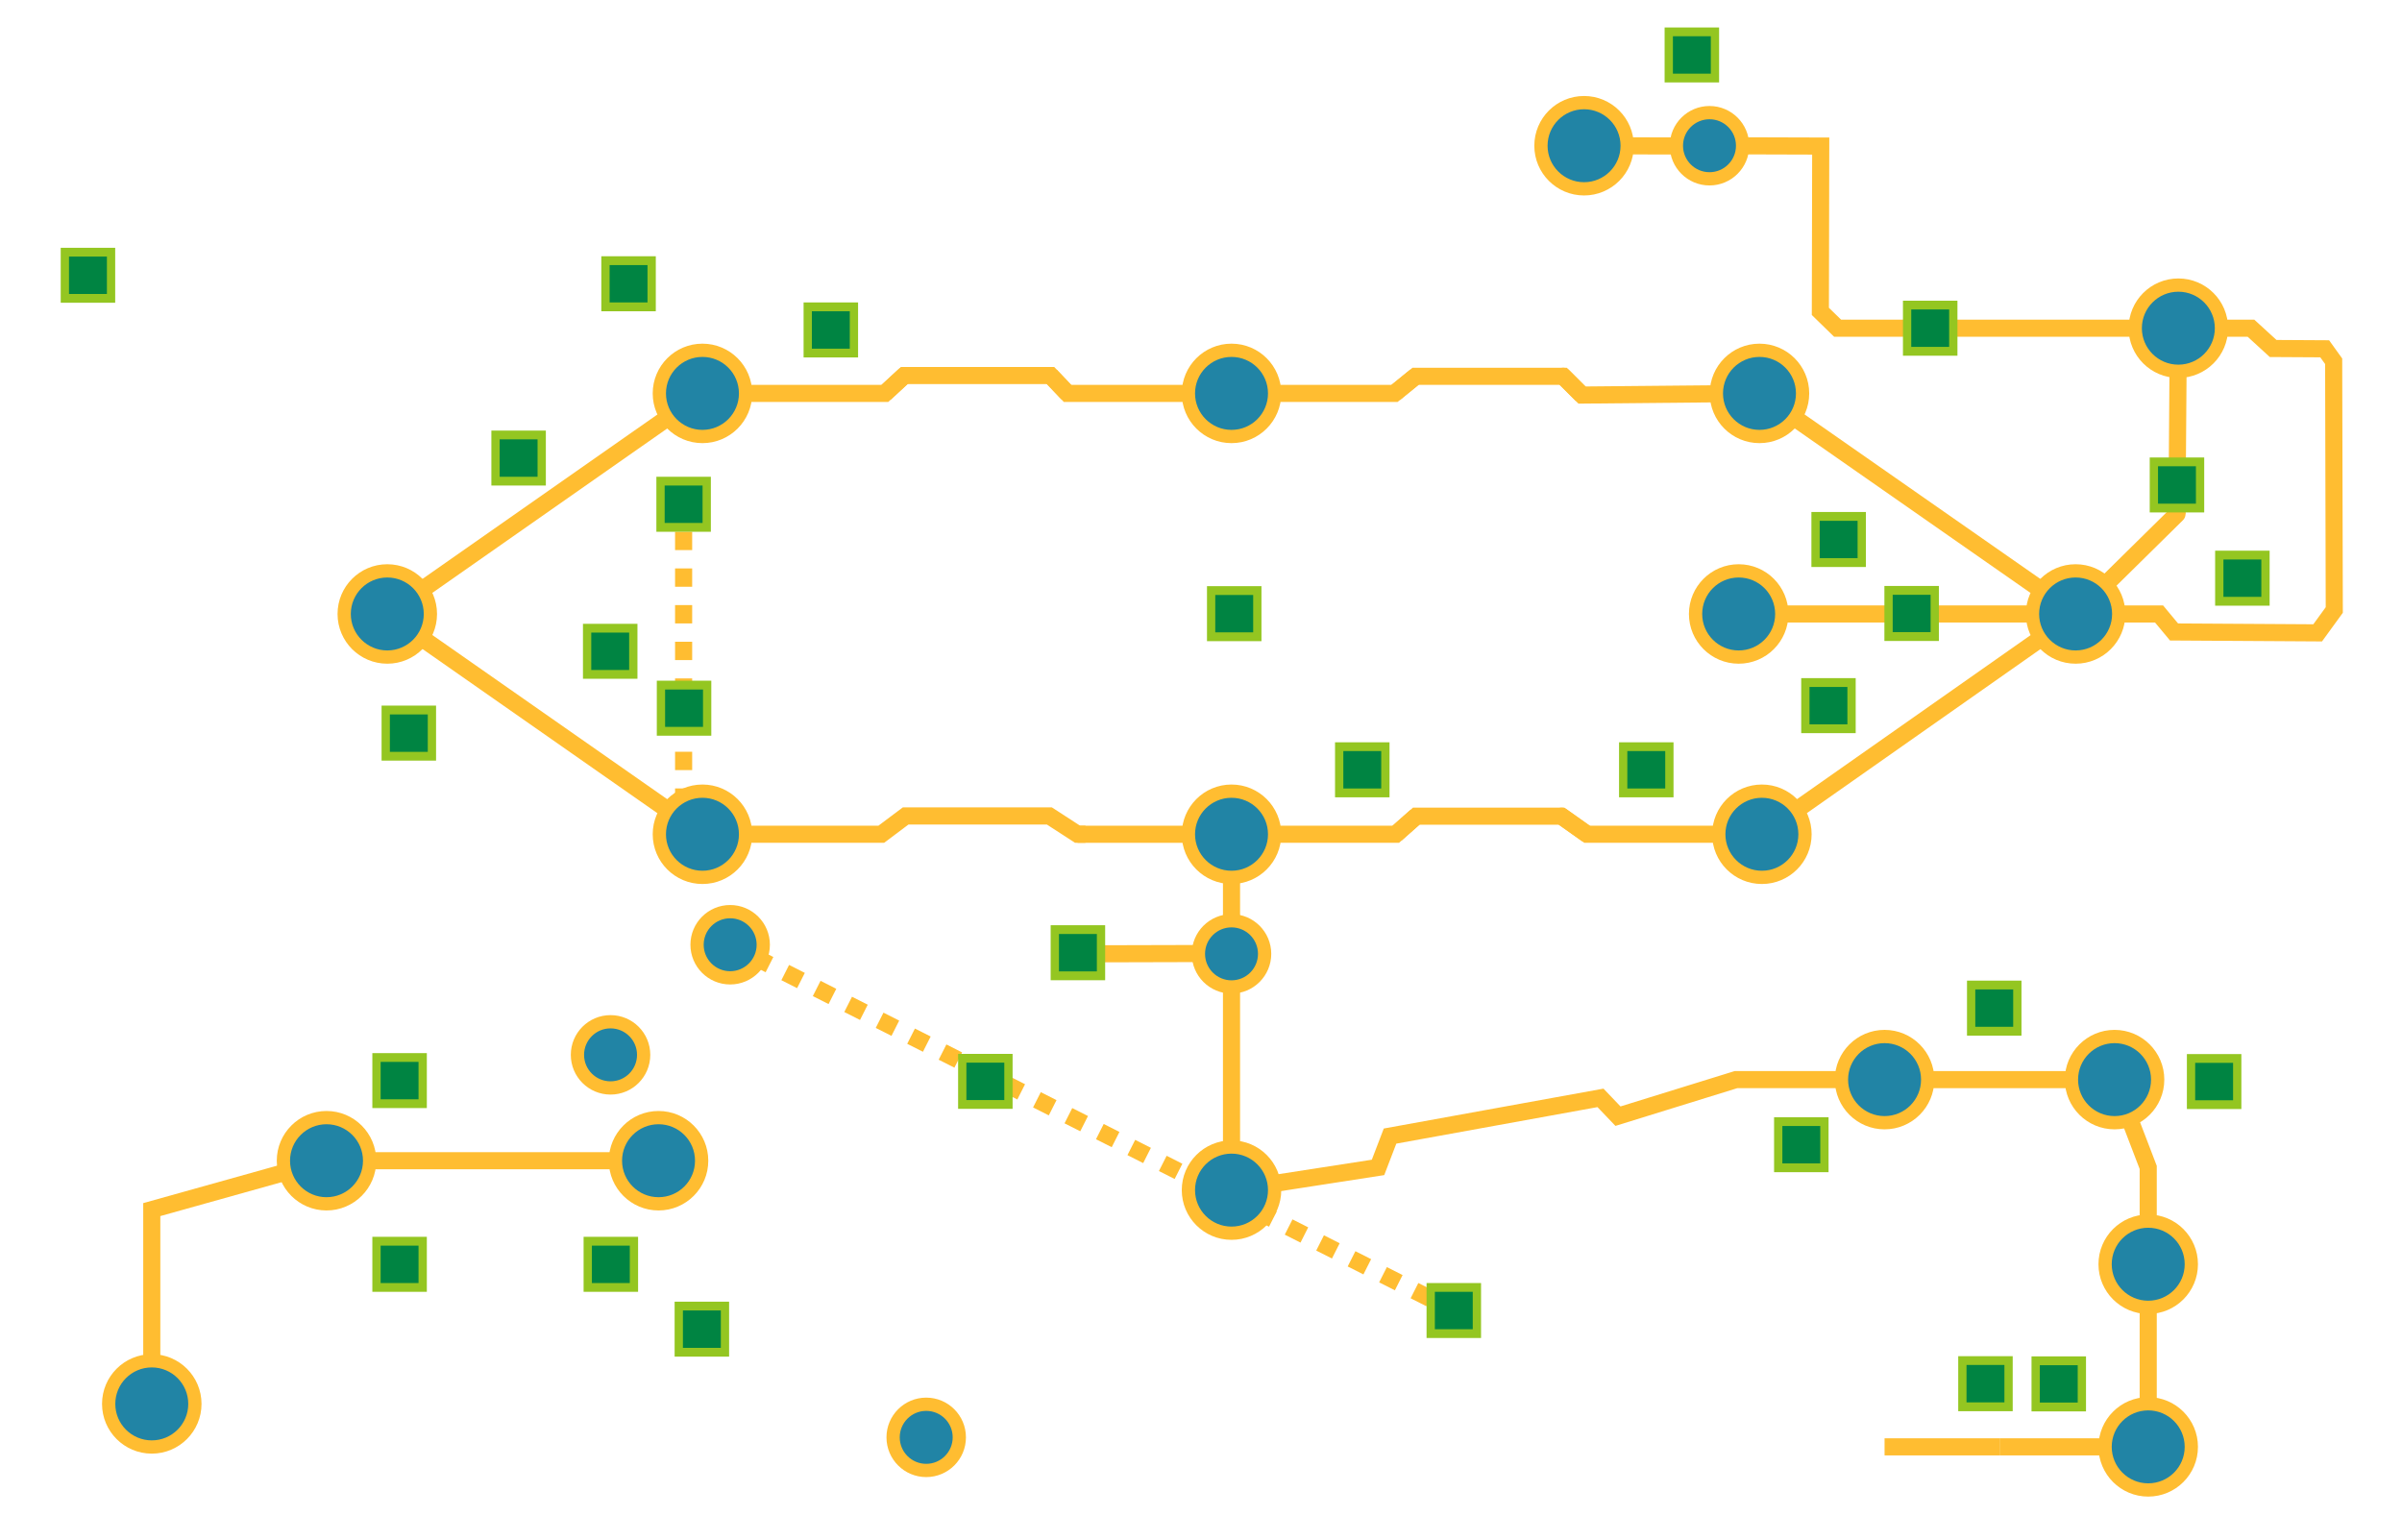
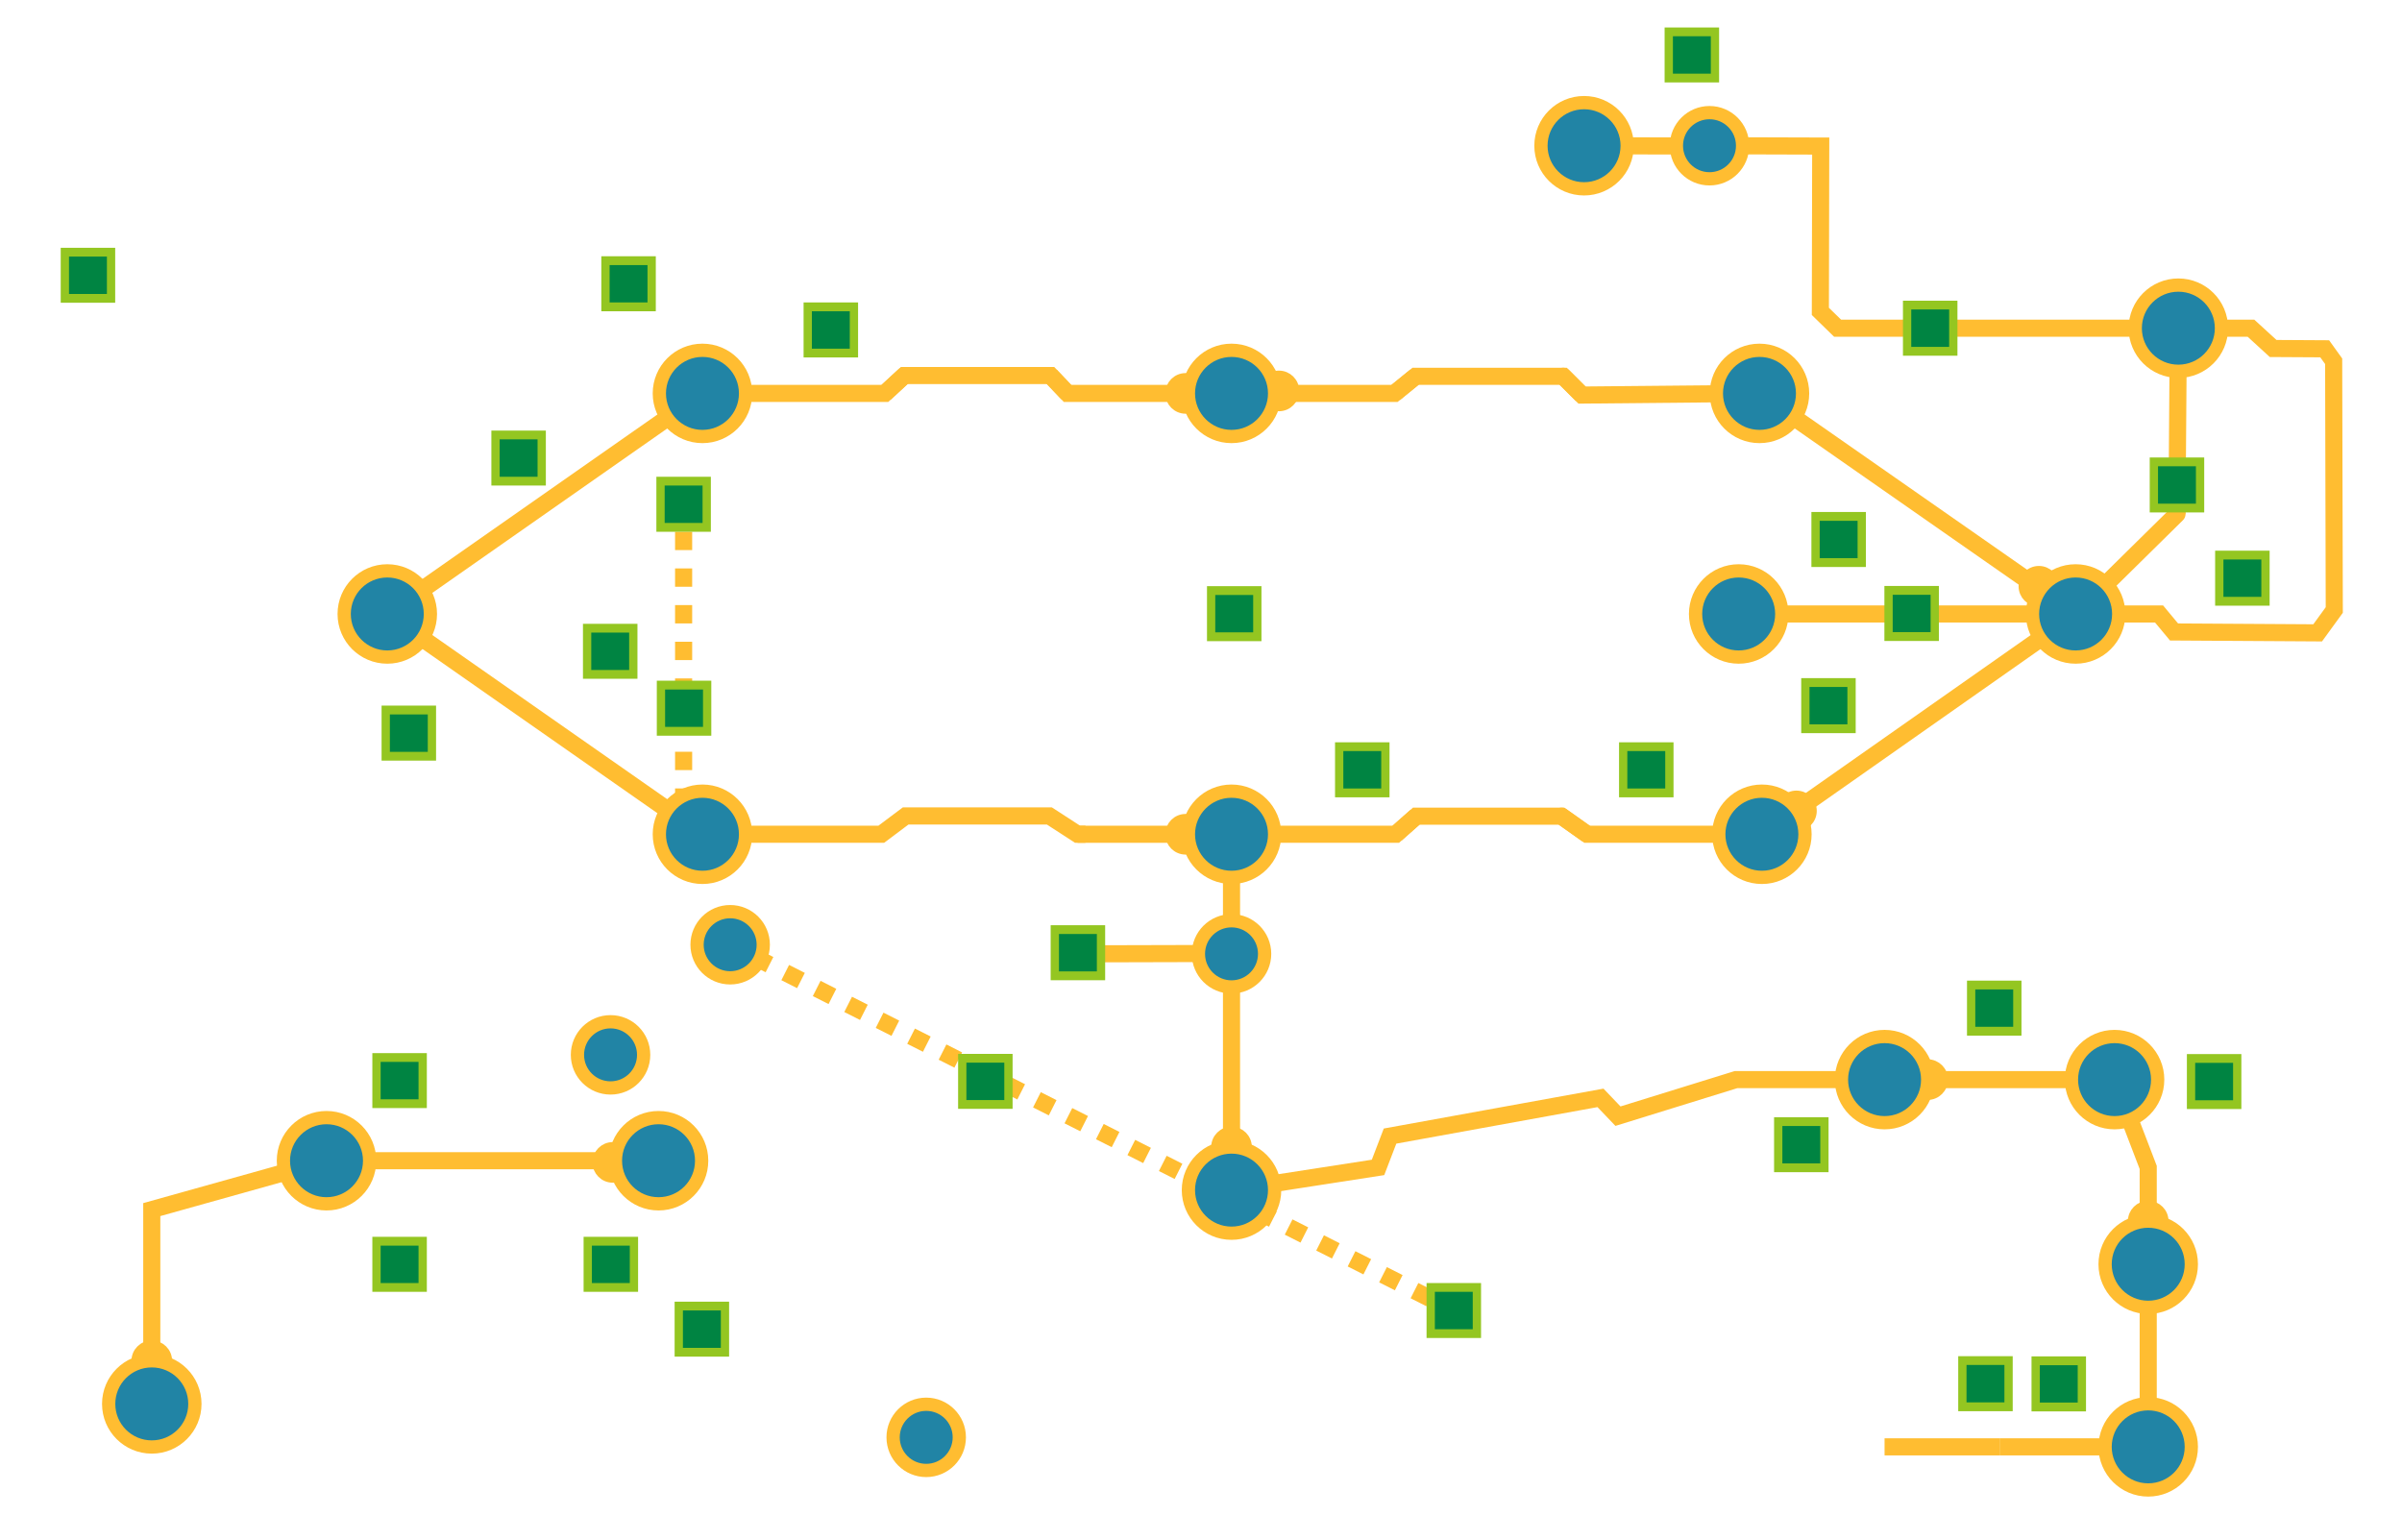
<svg xmlns="http://www.w3.org/2000/svg" width="100%" height="100%" viewBox="0 0 7800 5000" version="1.1" xml:space="preserve" style="fill-rule:evenodd;clip-rule:evenodd;stroke-miterlimit:1.5;">
  <g id="Routes" transform="matrix(1,0,0,1,-100,0)">
    <g id="unova-route-18" transform="matrix(1,0,0,1,173.978,3.12639e-13)">
      <path d="M6419.2,4698.85L6045.77,4698.85" style="fill:none;stroke:rgb(255,189,49);stroke-width:55.56px;" />
    </g>
    <g id="unova-route-17" transform="matrix(1,0,0,1,173.978,3.12639e-13)">
      <path d="M6901.91,4698.85L6419.2,4698.85" style="fill:none;stroke:rgb(255,189,49);stroke-width:55.56px;" />
    </g>
    <g id="unova-route-1" transform="matrix(1,0,0,1,173.978,3.12639e-13)">
      <path d="M6901.91,4698.85L6901.91,4105.74" style="fill:none;stroke:rgb(255,189,49);stroke-width:55.56px;stroke-linecap:round;" />
    </g>
    <g id="unova-route-2" transform="matrix(1,0,0,1,173.978,3.12639e-13)">
      <path d="M6901.91,4105.74L6901.91,3791.39L6792.63,3506.18" style="fill:none;stroke:rgb(255,189,49);stroke-width:55.56px;stroke-linecap:round;" />
    </g>
    <g id="unova-route-3" transform="matrix(1,0,0,1,173.978,3.12639e-13)">
      <path d="M6792.63,3506.18L6045.77,3506.18" style="fill:none;stroke:rgb(255,189,49);stroke-width:55.56px;" />
    </g>
    <g transform="matrix(1,0,0,1,-111.539,-1513.87)">
      <path d="M6951.66,3507.82L5857.53,3507.82" style="fill:none;stroke:rgb(255,189,49);stroke-width:55.56px;" />
    </g>
    <g id="unova-route-21" transform="matrix(1,0,0,1,-111.539,-1513.87)">
      <path d="M7280.8,3183.41L7285.29,2579.7" style="fill:none;stroke:rgb(255,189,49);stroke-width:55.56px;" />
    </g>
    <g id="undella-bay" transform="matrix(1,0,0,1,-111.539,-1513.87)">
      <path d="M6951.66,3507.82L7280.8,3183.41" style="fill:none;stroke:rgb(255,189,49);stroke-width:55.56px;stroke-linecap:round;" />
    </g>
-     <g id="marine-tunnel" transform="matrix(1,0,0,1,-111.539,-1513.87)">
+     <g id="marine-tube" transform="matrix(1,0,0,1,-111.539,-1513.87)">
      <path d="M6951.66,3507.82L7222.65,3507.82L7271.25,3566.28L7737.66,3569.14L7791.63,3494.93L7789.62,2687.14L7760.53,2646.63L7593.1,2645.65L7521.06,2579.7L7285.29,2579.7" style="fill:none;stroke:rgb(255,189,49);stroke-width:55.56px;stroke-linecap:round;" />
    </g>
-     <g id="unova-route-20" transform="matrix(1,0,0,1,-4882.57,263.278)">
+     <g id="unova-route-20_pledge-grove" transform="matrix(1,0,0,1,-4882.57,263.278)">
      <path d="M7121.05,3506.32L6042.85,3506.32" style="fill:none;stroke:rgb(255,189,49);stroke-width:55.56px;" />
    </g>
    <g transform="matrix(1,0,0,1,-3474.28,-219.136)">
      <path d="M8307.74,4450.42L8282.67,4500L8257.13,4487.08L8282.2,4437.5L8307.74,4450.42ZM8231.11,4411.68L8206.05,4461.26L8154.96,4435.44L8180.03,4385.86L8231.11,4411.68ZM8128.94,4360.03L8103.88,4409.61L8052.8,4383.79L8077.86,4334.21L8128.94,4360.03ZM8026.78,4308.38L8001.71,4357.96L7950.63,4332.14L7975.69,4282.56L8026.78,4308.38ZM7924.6,4256.73L7899.54,4306.31L7848.45,4280.49L7873.52,4230.91L7924.6,4256.73ZM7822.44,4205.09L7797.37,4254.67L7746.29,4228.84L7771.35,4179.26L7822.44,4205.09ZM7720.27,4153.44L7695.2,4203.02L7644.12,4177.19L7669.19,4127.61L7720.27,4153.44ZM7618.1,4101.79L7593.04,4151.37L7541.95,4125.55L7567.02,4075.97L7618.1,4101.79ZM7515.93,4050.14L7490.87,4099.72L7439.78,4073.9L7464.84,4024.32L7515.93,4050.14ZM7413.76,3998.49L7388.7,4048.07L7337.62,4022.25L7362.68,3972.67L7413.76,3998.49ZM7311.6,3946.85L7286.53,3996.43L7235.45,3970.6L7260.51,3921.02L7311.6,3946.85ZM7209.42,3895.2L7184.36,3944.78L7133.28,3918.95L7158.34,3869.37L7209.42,3895.2ZM7107.26,3843.55L7082.19,3893.13L7031.11,3867.31L7056.17,3817.72L7107.26,3843.55ZM7005.09,3791.9L6980.02,3841.48L6928.94,3815.66L6954.01,3766.08L7005.09,3791.9ZM6902.92,3740.25L6877.86,3789.84L6826.78,3764.01L6851.84,3714.43L6902.92,3740.25ZM6800.75,3688.61L6775.69,3738.18L6724.6,3712.36L6749.67,3662.78L6800.75,3688.61ZM6698.58,3636.96L6673.52,3686.54L6622.44,3660.71L6647.5,3611.13L6698.58,3636.96ZM6596.41,3585.31L6571.35,3634.89L6520.27,3609.06L6545.33,3559.48L6596.41,3585.31ZM6494.25,3533.66L6469.18,3583.24L6418.1,3557.42L6443.16,3507.84L6494.25,3533.66ZM6392.08,3482.01L6367.01,3531.59L6315.93,3505.77L6340.99,3456.19L6392.08,3482.01ZM6289.91,3430.36L6264.85,3479.94L6213.76,3454.12L6238.82,3404.54L6289.91,3430.36ZM6187.74,3378.71L6162.68,3428.3L6111.59,3402.47L6136.65,3352.89L6187.74,3378.71ZM6085.57,3327.07L6060.51,3376.65L6009.42,3350.82L6034.49,3301.24L6085.57,3327.07ZM5983.4,3275.42L5958.34,3325L5932.8,3312.09L5957.86,3262.51L5983.4,3275.42Z" style="fill:rgb(255,189,49);" />
    </g>
    <g transform="matrix(1,0,0,1,-3670.43,-1652.63)">
      <path d="M6018.12,4362L5962.56,4362L5962.56,4332.23L6018.12,4332.23L6018.12,4362ZM6018.12,4272.69L5962.56,4272.69L5962.56,4213.15L6018.12,4213.15L6018.12,4272.69ZM6018.12,4153.61L5962.56,4153.61L5962.56,4094.07L6018.12,4094.07L6018.12,4153.61ZM6018.12,4034.52L5962.56,4034.52L5962.56,3974.98L6018.12,3974.98L6018.12,4034.52ZM6018.12,3915.44L5962.56,3915.44L5962.56,3855.9L6018.12,3855.9L6018.12,3915.44ZM6018.12,3796.36L5962.56,3796.36L5962.56,3736.81L6018.12,3736.81L6018.12,3796.36ZM6018.12,3677.27L5962.56,3677.27L5962.56,3617.73L6018.12,3617.73L6018.12,3677.27ZM6018.12,3558.19L5962.56,3558.19L5962.56,3498.65L6018.12,3498.65L6018.12,3558.19ZM6018.12,3439.1L5962.56,3439.1L5962.56,3379.56L6018.12,3379.56L6018.12,3439.1ZM6018.12,3320.02L5962.56,3320.02L5962.56,3290.25L6018.12,3290.25L6018.12,3320.02Z" style="fill:rgb(255,189,49);" />
    </g>
    <g id="unova-route-19" transform="matrix(1,0,0,1,-5453.21,1054.13)">
      <path d="M6613.49,2715.47L6046.07,2874.22L6046.07,3505.22" style="fill:none;stroke:rgb(255,189,49);stroke-width:55.56px;stroke-linecap:round;" />
    </g>
    <g id="skyarrow-bridge" transform="matrix(1,0,0,1,173.978,3.12639e-13)">
      <path d="M3925.11,3865.03L4400.88,3791.32L4439.91,3689.57L5123.26,3565.5L5180.04,3624.9L5563.3,3506.18L6045.77,3506.18" style="fill:none;stroke:rgb(255,189,49);stroke-width:55.56px;stroke-linecap:round;" />
    </g>
    <g id="unova-route-4" transform="matrix(1,0,0,1,173.978,3.12639e-13)">
      <path d="M3925.11,3865.03L3925.11,2709.38" style="fill:none;stroke:rgb(255,189,49);stroke-width:55.56px;" />
    </g>
    <g id="desert-resort" transform="matrix(1,0,0,1,173.978,3.12639e-13)">
      <path d="M3425.29,3097.76L3925.11,3096.44" style="fill:none;stroke:rgb(255,189,49);stroke-width:55.56px;" />
    </g>
    <g id="unova-route-5" transform="matrix(1,0,0,1,173.978,3.12639e-13)">
      <path d="M3925.11,2709.38L3425.29,2709.38" style="fill:none;stroke:rgb(255,189,49);stroke-width:55.56px;" />
    </g>
    <g id="driftveil-drawbridge" transform="matrix(1,0,0,1,173.978,3.12639e-13)">
      <path d="M3450.8,2709.38L3425.29,2709.38L3333.61,2649.92L2866.96,2649.92L2787.72,2709.38L2207.1,2709.38" style="fill:none;stroke:rgb(255,189,49);stroke-width:55.56px;" />
    </g>
    <g id="unova-route-6" transform="matrix(1,0,0,1,173.978,3.12639e-13)">
      <path d="M2207.1,2709.38L1183.67,1993.94" style="fill:none;stroke:rgb(255,189,49);stroke-width:55.56px;stroke-linecap:round;" />
    </g>
    <g id="unova-route-7" transform="matrix(1,0,0,1,173.978,3.12639e-13)">
      <path d="M1183.67,1993.94L2207.1,1277.62" style="fill:none;stroke:rgb(255,189,49);stroke-width:55.56px;stroke-linecap:round;" />
    </g>
    <g id="unova-route-8" transform="matrix(1,0,0,1,173.978,3.12639e-13)">
      <path d="M2207.1,1277.62L2799.59,1277.62L2862.41,1219.6" style="fill:none;stroke:rgb(255,189,49);stroke-width:55.56px;stroke-linecap:round;" />
    </g>
    <g id="tubeline-bridge" transform="matrix(1,0,0,1,173.978,3.12639e-13)">
      <path d="M2799.59,1277.62L2862.41,1219.6L3337.44,1219.6L3392.53,1277.62" style="fill:none;stroke:rgb(255,189,49);stroke-width:55.56px;" />
    </g>
-     <g id="unova-route-9" transform="matrix(1,0,0,1,173.978,3.12639e-13)">
+     <g id="unova-route-9_unova-shopping-mall" transform="matrix(1,0,0,1,173.978,3.12639e-13)">
      <path d="M3337.44,1219.6L3392.53,1277.62L3925.11,1277.62" style="fill:none;stroke:rgb(255,189,49);stroke-width:55.56px;" />
    </g>
    <g id="unova-route-11" transform="matrix(1,0,0,1,173.978,3.12639e-13)">
      <path d="M3925.11,1277.62L4454.52,1277.62L4522.79,1222.02" style="fill:none;stroke:rgb(255,189,49);stroke-width:55.56px;" />
    </g>
    <g id="village-bridge" transform="matrix(1,0,0,1,173.978,3.12639e-13)">
      <path d="M4454.52,1277.62L4522.79,1222.02L5002.14,1222.02L5063.11,1283" style="fill:none;stroke:rgb(255,189,49);stroke-width:55.56px;" />
    </g>
    <g id="unova-route-12" transform="matrix(1,0,0,1,173.978,3.12639e-13)">
      <path d="M5002.14,1222.02L5063.11,1283L5639.57,1277.62" style="fill:none;stroke:rgb(255,189,49);stroke-width:55.56px;stroke-linecap:round;" />
    </g>
    <g id="unova-route-13" transform="matrix(1,0,0,1,173.978,3.12639e-13)">
      <path d="M5639.57,1277.62L6666.14,1993.94" style="fill:none;stroke:rgb(255,189,49);stroke-width:55.56px;stroke-linecap:round;" />
    </g>
    <g id="unova-route-14" transform="matrix(1,0,0,1,173.978,3.12639e-13)">
      <path d="M6666.14,1993.94L5647.39,2709.38" style="fill:none;stroke:rgb(255,189,49);stroke-width:55.56px;stroke-linecap:round;" />
    </g>
    <g id="unova-route-22" transform="matrix(1,0,0,1,507.608,-928.119)">
      <path d="M6666.14,1993.94L5867.33,1993.94" style="fill:none;stroke:rgb(255,189,49);stroke-width:55.56px;stroke-linecap:round;" />
    </g>
    <g id="unova-route-23" transform="matrix(1,0,0,1,-291.205,-928.119)">
      <path d="M6666.14,1993.94L6358.41,1993.94L6302.47,1939.43L6303.63,1402.48L5942.43,1401.37" style="fill:none;stroke:rgb(255,189,49);stroke-width:55.56px;stroke-linecap:round;" />
    </g>
    <g transform="matrix(1,0,0,1,-653.059,-928.119)">
      <path d="M6303.63,1402.48L5896.95,1401.37" style="fill:none;stroke:rgb(255,189,49);stroke-width:55.56px;stroke-linecap:round;" />
    </g>
    <g id="unova-route-15" transform="matrix(1,0,0,1,173.978,3.12639e-13)">
      <path d="M5639.57,2709.38L5079.64,2709.38L4996.91,2650.71" style="fill:none;stroke:rgb(255,189,49);stroke-width:55.56px;stroke-linecap:round;" />
    </g>
    <g id="unova-route-16" transform="matrix(1,0,0,1,173.978,3.12639e-13)">
      <path d="M4524.87,2650.71L4458.62,2709.38L3925.11,2709.38" style="fill:none;stroke:rgb(255,189,49);stroke-width:55.56px;" />
    </g>
    <g id="marvelous-bridge" transform="matrix(1,0,0,1,173.978,3.12639e-13)">
      <path d="M5079.64,2709.38L4996.91,2650.71L4524.87,2650.71L4458.62,2709.38" style="fill:none;stroke:rgb(255,189,49);stroke-width:55.56px;" />
+     </g>
+   </g>
+   <g id="Gates">
+     <g id="accumula-gate" transform="matrix(0.420225,0,0,0.420225,4209.5,2143.85)">
+       <circle cx="6583.1" cy="4335.52" r="118.984" style="fill:rgb(255,189,49);stroke:rgb(255,189,49);stroke-width:76.02px;" />
+     </g>
+     <g id="undella-gate" transform="matrix(0.420225,0,0,0.420225,3854.55,82.0551)">
+       <circle cx="6583.1" cy="4335.52" r="118.984" style="fill:rgb(255,189,49);stroke:rgb(255,189,49);stroke-width:76.02px;" />
+     </g>
+     <g id="nacrene-gate" transform="matrix(0.420225,0,0,0.420225,3493.37,1684.29)">
+       <circle cx="6583.1" cy="4335.52" r="118.984" style="fill:rgb(255,189,49);stroke:rgb(255,189,49);stroke-width:76.02px;" />
+     </g>
+     <g id="route-gate" transform="matrix(0.420225,0,0,0.420225,1386.68,-552.289)">
+       <circle cx="6583.1" cy="4335.52" r="118.984" style="fill:rgb(255,189,49);stroke:rgb(255,189,49);stroke-width:76.02px;" />
+     </g>
+     <g id="castelia-gate" transform="matrix(0.420225,0,0,0.420225,1232.71,1903.14)">
+       <circle cx="6583.1" cy="4335.52" r="118.984" style="fill:rgb(255,189,49);stroke:rgb(255,189,49);stroke-width:76.02px;" />
+     </g>
+     <g id="virbank-gate" transform="matrix(0.420225,0,0,0.420225,-776.504,1953.14)">
+       <circle cx="6583.1" cy="4335.52" r="118.984" style="fill:rgb(255,189,49);stroke:rgb(255,189,49);stroke-width:76.02px;" />
+     </g>
+     <g id="aspertia-gate" transform="matrix(0.420225,0,0,0.420225,-2273.52,2597.45)">
+       <circle cx="6583.1" cy="4335.52" r="118.984" style="fill:rgb(255,189,49);stroke:rgb(255,189,49);stroke-width:76.02px;" />
+     </g>
+     <g id="nimbasa-gate" transform="matrix(0.420225,0,0,0.420225,1083.62,887.487)">
+       <circle cx="6583.1" cy="4335.52" r="118.984" style="fill:rgb(255,189,49);stroke:rgb(255,189,49);stroke-width:76.02px;" />
+     </g>
+     <g id="black-gate_white-gate" transform="matrix(0.420225,0,0,0.420225,3067.18,811.643)">
+       <circle cx="6583.1" cy="4335.52" r="118.984" style="fill:rgb(255,189,49);stroke:rgb(255,189,49);stroke-width:76.02px;" />
+     </g>
+     <g id="opelucid-gate" transform="matrix(0.420225,0,0,0.420225,1083.62,-544.273)">
+       <circle cx="6583.1" cy="4335.52" r="118.984" style="fill:rgb(255,189,49);stroke:rgb(255,189,49);stroke-width:76.02px;" />
    </g>
  </g>
  <g id="Cities" transform="matrix(1,0,0,1,-100,0)">
    <g id="nuvema-town" transform="matrix(1.58265,0,0,1.58265,5843.08,1658.75)">
      <circle cx="778.947" cy="1920.9" r="88.459" style="fill:rgb(33,132,165);stroke:rgb(255,189,49);stroke-width:27.2px;stroke-linecap:square;stroke-linejoin:round;" />
    </g>
    <g id="accumula-town" transform="matrix(1.58265,0,0,1.58265,5843.08,1065.64)">
      <circle cx="778.947" cy="1920.9" r="88.459" style="fill:rgb(33,132,165);stroke:rgb(255,189,49);stroke-width:27.2px;stroke-linecap:square;stroke-linejoin:round;" />
    </g>
    <g id="striaton-city" transform="matrix(1.58265,0,0,1.58265,5733.8,466.071)">
      <circle cx="778.947" cy="1920.9" r="88.459" style="fill:rgb(33,132,165);stroke:rgb(255,189,49);stroke-width:27.2px;stroke-linecap:square;stroke-linejoin:round;" />
    </g>
    <g id="nacrene-city" transform="matrix(1.58265,0,0,1.58265,4986.95,466.071)">
      <circle cx="778.947" cy="1920.9" r="88.459" style="fill:rgb(33,132,165);stroke:rgb(255,189,49);stroke-width:27.2px;stroke-linecap:square;stroke-linejoin:round;" />
    </g>
-     <g id="castelia-city_royal-unova" transform="matrix(1.58265,0,0,1.58265,2866.29,824.926)">
+     <g id="castelia-city_royal-unova_medal-secretariat" transform="matrix(1.58265,0,0,1.58265,2866.29,824.926)">
      <circle cx="778.947" cy="1920.9" r="88.459" style="fill:rgb(33,132,165);stroke:rgb(255,189,49);stroke-width:27.2px;stroke-linecap:square;stroke-linejoin:round;" />
    </g>
    <g id="unity-tower" transform="matrix(1.21525,0,0,1.21525,2161.06,2333.63)">
      <circle cx="778.947" cy="1920.9" r="88.459" style="fill:rgb(33,132,165);stroke:rgb(255,189,49);stroke-width:35.43px;stroke-linecap:square;stroke-linejoin:round;" />
    </g>
    <g id="nimbasa-city_gear-station_battle-subway_musical-theater" transform="matrix(1.58265,0,0,1.58265,2866.29,-330.728)">
      <circle cx="778.947" cy="1920.9" r="88.459" style="fill:rgb(33,132,165);stroke:rgb(255,189,49);stroke-width:27.2px;stroke-linecap:square;stroke-linejoin:round;" />
    </g>
    <g id="driftveil-city" transform="matrix(1.58265,0,0,1.58265,1148.28,-330.728)">
      <circle cx="778.947" cy="1920.9" r="88.459" style="fill:rgb(33,132,165);stroke:rgb(255,189,49);stroke-width:27.2px;stroke-linecap:square;stroke-linejoin:round;" />
    </g>
    <g id="aspertia-city" transform="matrix(1.58265,0,0,1.58265,-639.938,1519.24)">
      <circle cx="778.947" cy="1920.9" r="88.459" style="fill:rgb(33,132,165);stroke:rgb(255,189,49);stroke-width:27.2px;stroke-linecap:square;stroke-linejoin:round;" />
    </g>
    <g id="floccesy-town" transform="matrix(1.58265,0,0,1.58265,-72.5242,729.487)">
      <circle cx="778.947" cy="1920.9" r="88.459" style="fill:rgb(33,132,165);stroke:rgb(255,189,49);stroke-width:27.2px;stroke-linecap:square;stroke-linejoin:round;" />
    </g>
    <g id="virbank-city" transform="matrix(1.58265,0,0,1.58265,1005.68,729.487)">
      <circle cx="778.947" cy="1920.9" r="88.459" style="fill:rgb(33,132,165);stroke:rgb(255,189,49);stroke-width:27.2px;stroke-linecap:square;stroke-linejoin:round;" />
    </g>
    <g id="mistralton-city" transform="matrix(1.58265,0,0,1.58265,124.844,-1046.16)">
      <circle cx="778.947" cy="1920.9" r="88.459" style="fill:rgb(33,132,165);stroke:rgb(255,189,49);stroke-width:27.2px;stroke-linecap:square;stroke-linejoin:round;" />
    </g>
    <g id="icirrus-city" transform="matrix(1.58265,0,0,1.58265,1148.28,-1762.49)">
      <circle cx="778.947" cy="1920.9" r="88.459" style="fill:rgb(33,132,165);stroke:rgb(255,189,49);stroke-width:27.2px;stroke-linecap:square;stroke-linejoin:round;" />
    </g>
    <g id="opelucid-city" transform="matrix(1.58265,0,0,1.58265,2866.29,-1762.49)">
      <circle cx="778.947" cy="1920.9" r="88.459" style="fill:rgb(33,132,165);stroke:rgb(255,189,49);stroke-width:27.2px;stroke-linecap:square;stroke-linejoin:round;" />
    </g>
    <g id="lacunosa-town" transform="matrix(1.58265,0,0,1.58265,4580.75,-1762.49)">
      <circle cx="778.947" cy="1920.9" r="88.459" style="fill:rgb(33,132,165);stroke:rgb(255,189,49);stroke-width:27.2px;stroke-linecap:square;stroke-linejoin:round;" />
    </g>
    <g id="undella-town" transform="matrix(1.58265,0,0,1.58265,5607.32,-1046.16)">
      <circle cx="778.947" cy="1920.9" r="88.459" style="fill:rgb(33,132,165);stroke:rgb(255,189,49);stroke-width:27.2px;stroke-linecap:square;stroke-linejoin:round;" />
    </g>
-     <g id="lentimas-city" transform="matrix(1.58265,0,0,1.58265,4513.19,-1046.16)">
+     <g id="lentimas-town" transform="matrix(1.58265,0,0,1.58265,4513.19,-1046.16)">
      <circle cx="778.947" cy="1920.9" r="88.459" style="fill:rgb(33,132,165);stroke:rgb(255,189,49);stroke-width:27.2px;stroke-linecap:square;stroke-linejoin:round;" />
    </g>
    <g id="humilau-city" transform="matrix(1.58265,0,0,1.58265,5940.95,-1974.28)">
      <circle cx="778.947" cy="1920.9" r="88.459" style="fill:rgb(33,132,165);stroke:rgb(255,189,49);stroke-width:27.2px;stroke-linecap:square;stroke-linejoin:round;" />
    </g>
    <g id="black-city_white-forest_black-tower_white-treehollow" transform="matrix(1.58265,0,0,1.58265,4588.57,-330.728)">
      <circle cx="778.947" cy="1920.9" r="88.459" style="fill:rgb(33,132,165);stroke:rgb(255,189,49);stroke-width:27.2px;stroke-linecap:square;stroke-linejoin:round;" />
    </g>
    <g id="unova-victory-road-2" transform="matrix(1.21525,0,0,1.21525,4704.61,-1861.11)">
      <circle cx="778.947" cy="1920.9" r="88.459" style="fill:rgb(33,132,165);stroke:rgb(255,189,49);stroke-width:35.43px;stroke-linecap:square;stroke-linejoin:round;" />
    </g>
    <g id="join-avenue" transform="matrix(1.21525,0,0,1.21525,3152.48,763.39)">
      <circle cx="778.947" cy="1920.9" r="88.459" style="fill:rgb(33,132,165);stroke:rgb(255,189,49);stroke-width:35.43px;stroke-linecap:square;stroke-linejoin:round;" />
    </g>
    <g id="pwt" transform="matrix(1.21525,0,0,1.21525,1524.43,733.794)">
      <circle cx="778.947" cy="1920.9" r="88.459" style="fill:rgb(33,132,165);stroke:rgb(255,189,49);stroke-width:35.43px;stroke-linecap:square;stroke-linejoin:round;" />
    </g>
    <g id="pokestar-studios" transform="matrix(1.21525,0,0,1.21525,1136,1091.4)">
      <circle cx="778.947" cy="1920.9" r="88.459" style="fill:rgb(33,132,165);stroke:rgb(255,189,49);stroke-width:35.43px;stroke-linecap:square;stroke-linejoin:round;" />
    </g>
    <g id="unova-pokemon-league" transform="matrix(1.58265,0,0,1.58265,4011.09,-2566.85)">
      <circle cx="778.947" cy="1920.9" r="88.459" style="fill:rgb(33,132,165);stroke:rgb(255,189,49);stroke-width:27.2px;stroke-linecap:square;stroke-linejoin:round;" />
    </g>
  </g>
  <g id="POI" transform="matrix(1,0,0,1,-100,0)">
    <g id="giant-chasm" transform="matrix(1.19972,0,0,1.27421,-1152.79,-302.256)">
      <rect x="6206.21" y="1014.81" width="125.029" height="117.72" style="fill:rgb(0,132,66);stroke:rgb(148,198,33);stroke-width:22.45px;stroke-linecap:round;" />
    </g>
    <g id="seaside-cave" transform="matrix(1.19972,0,0,1.27421,-351.455,206.908)">
      <rect x="6206.21" y="1014.81" width="125.029" height="117.72" style="fill:rgb(0,132,66);stroke:rgb(148,198,33);stroke-width:22.45px;stroke-linecap:round;" />
    </g>
    <g id="abyssal-ruins" transform="matrix(1.19972,0,0,1.27421,-139.059,509.613)">
      <rect x="6206.21" y="1014.81" width="125.029" height="117.72" style="fill:rgb(0,132,66);stroke:rgb(148,198,33);stroke-width:22.45px;stroke-linecap:round;" />
    </g>
    <g id="reversal-mountain" transform="matrix(1.19972,0,0,1.27421,-1213.06,624.224)">
      <rect x="6206.21" y="1014.81" width="125.029" height="117.72" style="fill:rgb(0,132,66);stroke:rgb(148,198,33);stroke-width:22.45px;stroke-linecap:round;" />
    </g>
    <g id="abundant-shrine" transform="matrix(1.19972,0,0,1.27421,-1483.2,923.621)">
      <rect x="6206.21" y="1014.81" width="125.029" height="117.72" style="fill:rgb(0,132,66);stroke:rgb(148,198,33);stroke-width:22.45px;stroke-linecap:round;" />
    </g>
    <g id="poke-transfer-lab" transform="matrix(1.19972,0,0,1.27421,-2074.74,1131.92)">
      <rect x="6206.21" y="1014.81" width="125.029" height="117.72" style="fill:rgb(0,132,66);stroke:rgb(148,198,33);stroke-width:22.45px;stroke-linecap:round;" />
    </g>
    <g id="lostlorn-forest" transform="matrix(1.19972,0,0,1.27421,-2997,1131.92)">
      <rect x="6206.21" y="1014.81" width="125.029" height="117.72" style="fill:rgb(0,132,66);stroke:rgb(148,198,33);stroke-width:22.45px;stroke-linecap:round;" />
    </g>
    <g id="entralink" transform="matrix(1.19972,0,0,1.27421,-3412.83,624.853)">
      <rect x="6206.21" y="1014.81" width="125.029" height="117.72" style="fill:rgb(0,132,66);stroke:rgb(148,198,33);stroke-width:22.45px;stroke-linecap:round;" />
    </g>
    <g id="moor-of-icirrus" transform="matrix(1.19972,0,0,1.27421,-4722.77,-296.512)">
      <rect x="6206.21" y="1014.81" width="125.029" height="117.72" style="fill:rgb(0,132,66);stroke:rgb(148,198,33);stroke-width:22.45px;stroke-linecap:round;" />
    </g>
    <g id="dragonspiral-tower" transform="matrix(1.19972,0,0,1.27421,-5379.6,-446.512)">
      <rect x="6206.21" y="1014.81" width="125.029" height="117.72" style="fill:rgb(0,132,66);stroke:rgb(148,198,33);stroke-width:22.45px;stroke-linecap:round;" />
    </g>
    <g id="celestial-tower" transform="matrix(1.19972,0,0,1.27421,-5736.64,119.542)">
      <rect x="6206.21" y="1014.81" width="125.029" height="117.72" style="fill:rgb(0,132,66);stroke:rgb(148,198,33);stroke-width:22.45px;stroke-linecap:round;" />
    </g>
    <g id="twist-mountain" transform="matrix(1.19972,0,0,1.27421,-5200.81,269.542)">
      <rect x="6206.21" y="1014.81" width="125.029" height="117.72" style="fill:rgb(0,132,66);stroke:rgb(148,198,33);stroke-width:22.45px;stroke-linecap:round;" />
    </g>
-     <g id="mistralton-cave" transform="matrix(1.19972,0,0,1.27421,-5439.19,747.077)">
+     <g id="mistralton-cave_guidance-chamber" transform="matrix(1.19972,0,0,1.27421,-5439.19,747.077)">
      <rect x="6206.21" y="1014.81" width="125.029" height="117.72" style="fill:rgb(0,132,66);stroke:rgb(148,198,33);stroke-width:22.45px;stroke-linecap:round;" />
    </g>
    <g id="chargestone-cave" transform="matrix(1.19972,0,0,1.27421,-6093.14,1012.85)">
      <rect x="6206.21" y="1014.81" width="125.029" height="117.72" style="fill:rgb(0,132,66);stroke:rgb(148,198,33);stroke-width:22.45px;stroke-linecap:round;" />
    </g>
    <g id="anville-town" transform="matrix(1.19972,0,0,1.27421,-7135.1,-474.11)">
      <rect x="6206.21" y="1014.81" width="125.029" height="117.72" style="fill:rgb(0,132,66);stroke:rgb(148,198,33);stroke-width:22.45px;stroke-linecap:round;" />
    </g>
-     <g id="clay-tunnel" transform="matrix(1.19972,0,0,1.27421,-5199.4,931.847)">
+     <g id="clay-tunnel_underground-ruins_rocky-mountain-room_glacier-room_iron-room" transform="matrix(1.19972,0,0,1.27421,-5199.4,931.847)">
      <rect x="6206.21" y="1014.81" width="125.029" height="117.72" style="fill:rgb(0,132,66);stroke:rgb(148,198,33);stroke-width:22.45px;stroke-linecap:round;" />
    </g>
    <g id="relic-castle" transform="matrix(1.19972,0,0,1.27421,-3920.44,1725.97)">
      <rect x="6206.21" y="1014.81" width="125.029" height="117.72" style="fill:rgb(0,132,66);stroke:rgb(148,198,33);stroke-width:22.45px;stroke-linecap:round;" />
    </g>
    <g id="relic-passage" transform="matrix(1.19972,0,0,1.27421,-4220.99,2143.81)">
      <rect x="6206.21" y="1014.81" width="125.029" height="117.72" style="fill:rgb(0,132,66);stroke:rgb(148,198,33);stroke-width:22.45px;stroke-linecap:round;" />
    </g>
    <g id="castelia-sewers" transform="matrix(1.19972,0,0,1.27421,-2699.79,2887.99)">
      <rect x="6206.21" y="1014.81" width="125.029" height="117.72" style="fill:rgb(0,132,66);stroke:rgb(148,198,33);stroke-width:22.45px;stroke-linecap:round;" />
    </g>
    <g id="pinwheel-forest_rumination-field_bridge-gate" transform="matrix(1.19972,0,0,1.27421,-1571.31,2349.49)">
      <rect x="6206.21" y="1014.81" width="125.029" height="117.72" style="fill:rgb(0,132,66);stroke:rgb(148,198,33);stroke-width:22.45px;stroke-linecap:round;" />
    </g>
    <g id="wellspring-cave" transform="matrix(1.19972,0,0,1.27421,-944.838,1905.96)">
      <rect x="6206.21" y="1014.81" width="125.029" height="117.72" style="fill:rgb(0,132,66);stroke:rgb(148,198,33);stroke-width:22.45px;stroke-linecap:round;" />
    </g>
    <g id="dreamyard" transform="matrix(1.19972,0,0,1.27421,-230.795,2144.39)">
      <rect x="6206.21" y="1014.81" width="125.029" height="117.72" style="fill:rgb(0,132,66);stroke:rgb(148,198,33);stroke-width:22.45px;stroke-linecap:round;" />
    </g>
    <g id="p2-laboratory" transform="matrix(1.19972,0,0,1.27421,-973.321,3125.6)">
      <rect x="6206.21" y="1014.81" width="125.029" height="117.72" style="fill:rgb(0,132,66);stroke:rgb(148,198,33);stroke-width:22.45px;stroke-linecap:round;" />
    </g>
    <g id="plasma-frigate" transform="matrix(1.19972,0,0,1.27421,-735.31,3126.26)">
      <rect x="6206.21" y="1014.81" width="125.029" height="117.72" style="fill:rgb(0,132,66);stroke:rgb(148,198,33);stroke-width:22.45px;stroke-linecap:round;" />
    </g>
    <g id="liberty-garden" transform="matrix(1.19972,0,0,1.27421,-5141.54,2948.56)">
      <rect x="6206.21" y="1014.81" width="125.029" height="117.72" style="fill:rgb(0,132,66);stroke:rgb(148,198,33);stroke-width:22.45px;stroke-linecap:round;" />
    </g>
    <g id="virbank-complex" transform="matrix(1.19972,0,0,1.27421,-5437.13,2737.99)">
      <rect x="6206.21" y="1014.81" width="125.029" height="117.72" style="fill:rgb(0,132,66);stroke:rgb(148,198,33);stroke-width:22.45px;stroke-linecap:round;" />
    </g>
    <g id="cave-of-being" transform="matrix(1.19972,0,0,1.27421,-6123.12,2737.99)">
      <rect x="6206.21" y="1014.81" width="125.029" height="117.72" style="fill:rgb(0,132,66);stroke:rgb(148,198,33);stroke-width:22.45px;stroke-linecap:round;" />
    </g>
    <g id="floccesy-ranch" transform="matrix(1.19972,0,0,1.27421,-6123.12,2141.3)">
      <rect x="6206.21" y="1014.81" width="125.029" height="117.72" style="fill:rgb(0,132,66);stroke:rgb(148,198,33);stroke-width:22.45px;stroke-linecap:round;" />
    </g>
    <g id="strange-house" transform="matrix(1.19972,0,0,1.27421,-1450.1,384.023)">
      <rect x="6206.21" y="1014.81" width="125.029" height="117.72" style="fill:rgb(0,132,66);stroke:rgb(148,198,33);stroke-width:22.45px;stroke-linecap:round;" />
    </g>
    <g id="ns-castle" transform="matrix(1.19972,0,0,1.27421,-1926.76,-1189.6)">
      <rect x="6206.21" y="1014.81" width="125.029" height="117.72" style="fill:rgb(0,132,66);stroke:rgb(148,198,33);stroke-width:22.45px;stroke-linecap:round;" />
    </g>
  </g>
</svg>
